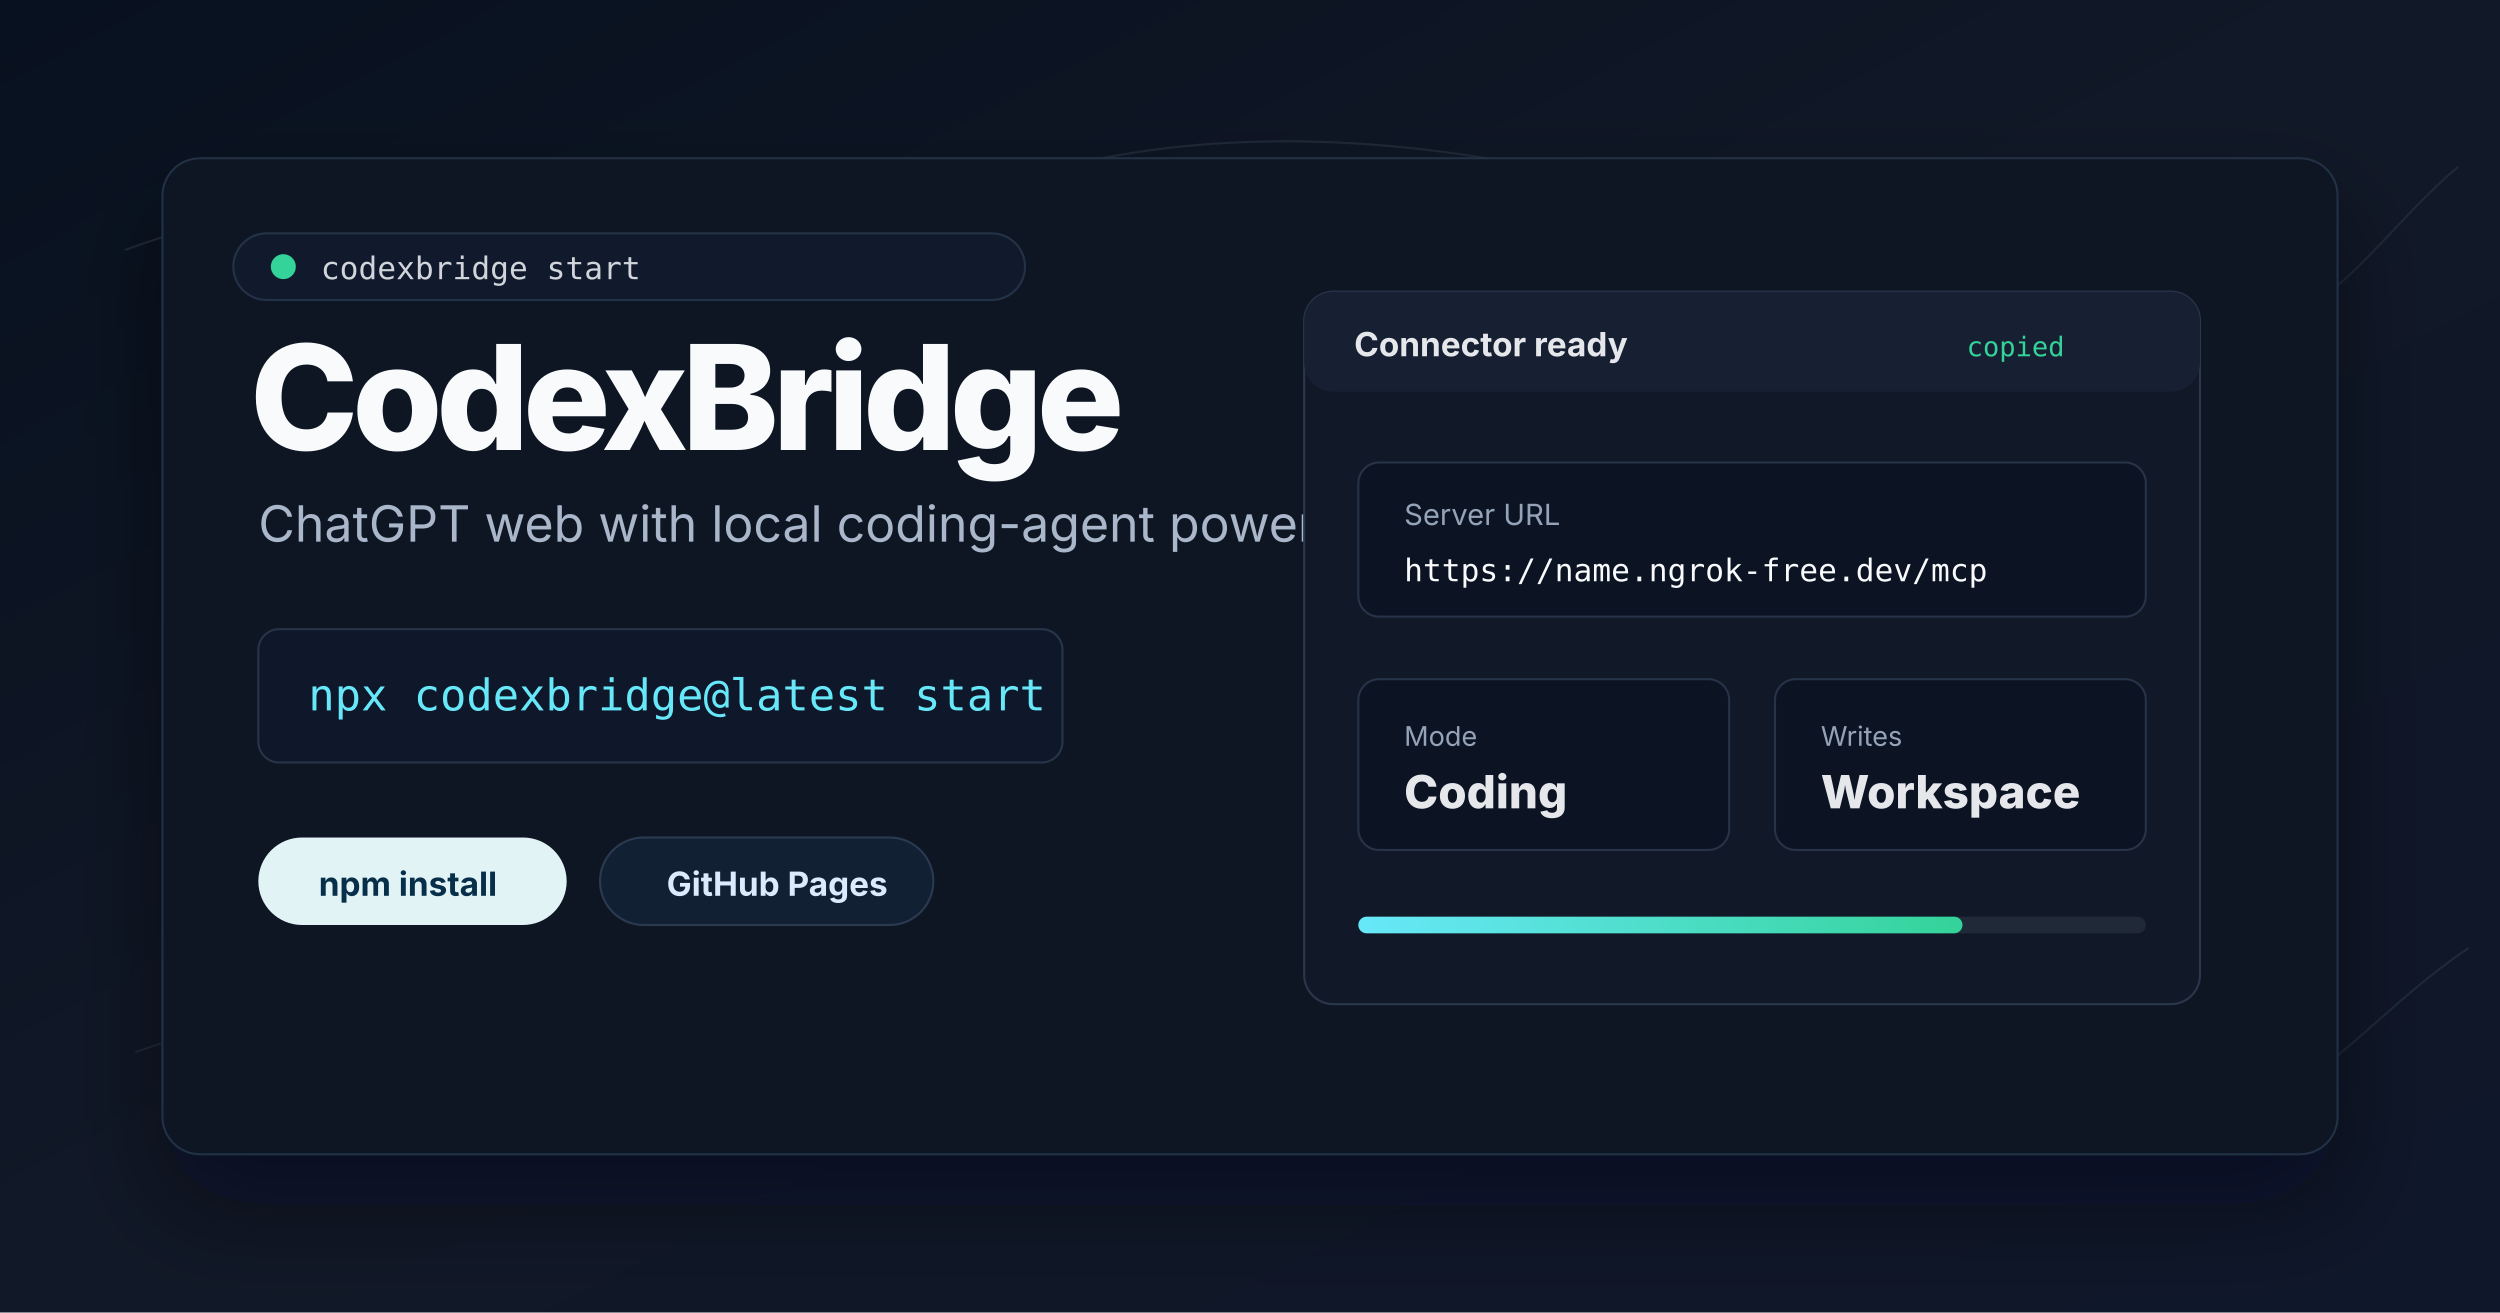
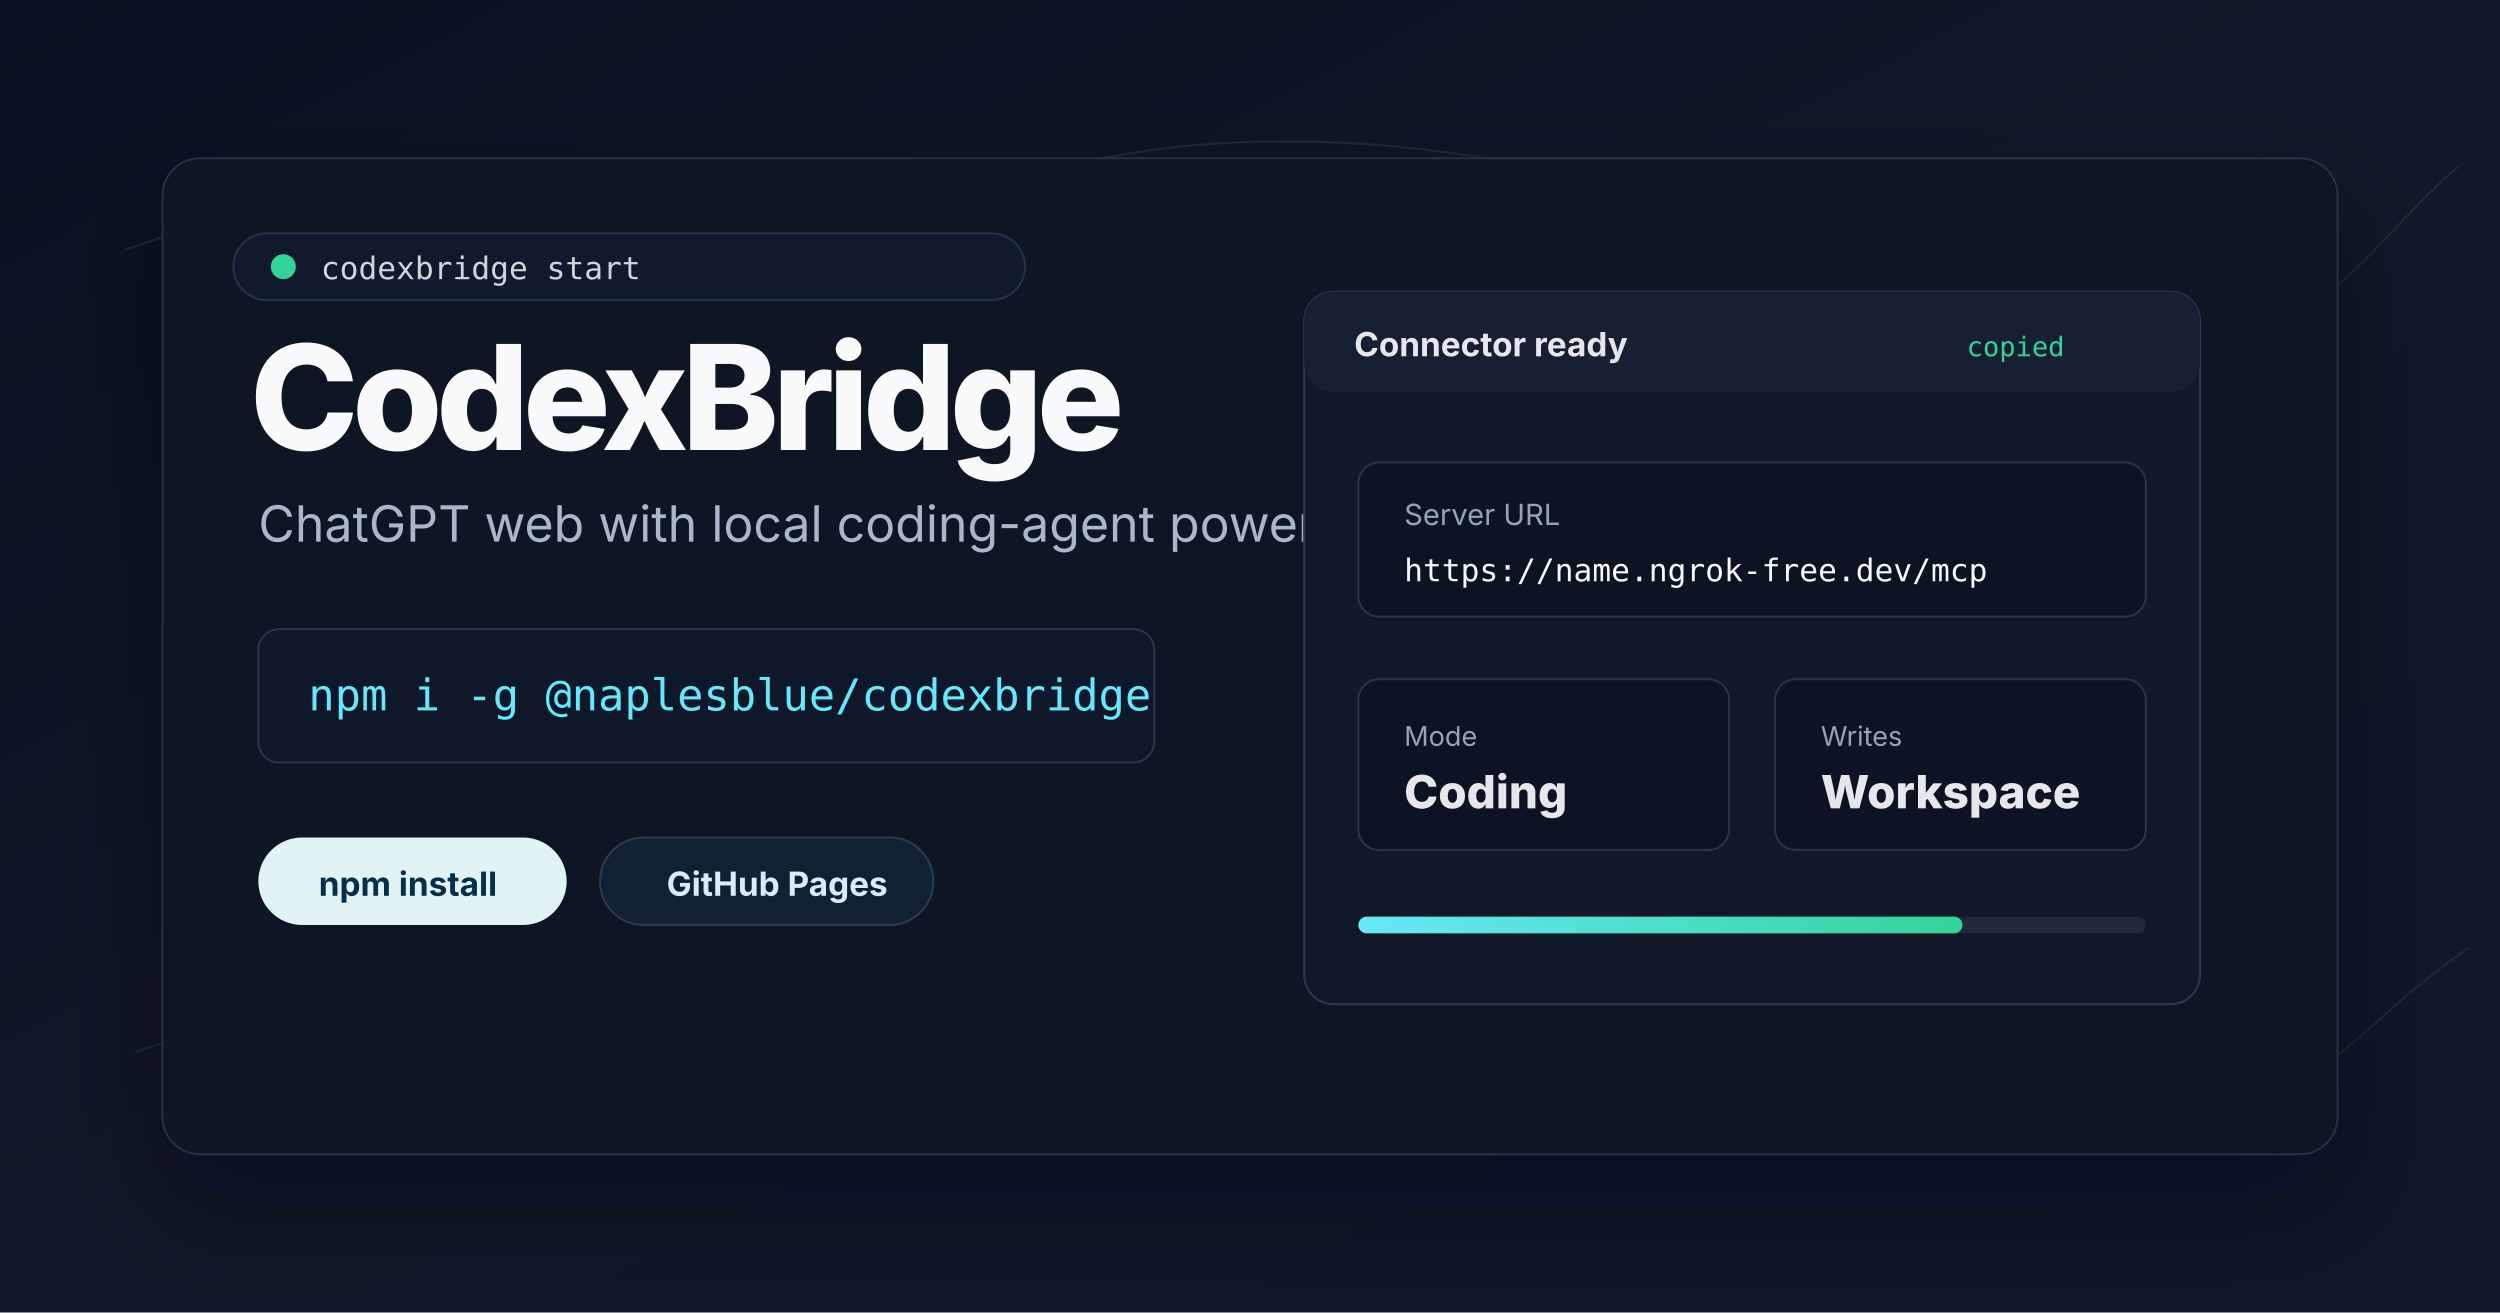
<svg xmlns="http://www.w3.org/2000/svg" width="1200" height="630" viewBox="0 0 1200 630" role="img" aria-labelledby="title desc">
  <defs>
    <linearGradient id="bg" x1="0" y1="0" x2="1" y2="1">
      <stop offset="0" stop-color="#08111f" />
      <stop offset="0.48" stop-color="#111827" />
      <stop offset="1" stop-color="#0f172a" />
    </linearGradient>
    <linearGradient id="line" x1="0" y1="0" x2="1" y2="0">
      <stop offset="0" stop-color="#67e8f9" />
      <stop offset="1" stop-color="#34d399" />
    </linearGradient>
    <filter id="soft" x="-20%" y="-20%" width="140%" height="140%">
      <feDropShadow dx="0" dy="24" stdDeviation="24" flood-color="#020617" flood-opacity="0.45" />
    </filter>
  </defs>
  <rect width="1200" height="630" fill="url(#bg)" />
  <path d="M60 120 C220 60, 310 160, 450 100 S760 70, 930 140 1120 130, 1180 80" fill="none" stroke="#1f2937" stroke-width="1" />
  <path d="M65 505 C220 450, 350 530, 500 465 S780 430, 930 510 1110 505, 1185 455" fill="none" stroke="#1f2937" stroke-width="1" />
  <g transform="translate(78 76)">
    <rect x="0" y="0" width="1044" height="478" rx="18" fill="#0b1220" stroke="#233044" filter="url(#soft)" />
    <rect x="34" y="36" width="380" height="32" rx="16" fill="#101a2c" stroke="#243247" />
    <circle cx="58" cy="52" r="6" fill="#34d399" />
    <text x="76" y="58" fill="#d1d5db" font-family="ui-monospace, SFMono-Regular, Menlo, Consolas, monospace" font-size="15">codexbridge start</text>
    <text x="42" y="140" fill="#f8fafc" font-family="ui-sans-serif, system-ui, -apple-system, BlinkMacSystemFont, Segoe UI, sans-serif" font-size="70" font-weight="800" letter-spacing="-3">CodexBridge</text>
    <text x="46" y="184" fill="#aab6ca" font-family="ui-sans-serif, system-ui, -apple-system, BlinkMacSystemFont, Segoe UI, sans-serif" font-size="24">ChatGPT web with local coding-agent powers.</text>
-     <rect x="46" y="226" width="386" height="64" rx="10" fill="#0f172a" stroke="#273449" />
-     <text x="70" y="265" fill="#67e8f9" font-family="ui-monospace, SFMono-Regular, Menlo, Consolas, monospace" font-size="21">npx codexbridge@latest start</text>
+     <rect x="46" y="226" width="430" height="64" rx="10" fill="#0f172a" stroke="#273449" />
+     <text x="70" y="265" fill="#67e8f9" font-family="ui-monospace, SFMono-Regular, Menlo, Consolas, monospace" font-size="21">npm i -g @naplesblue/codexbridge</text>
    <rect x="46" y="326" width="148" height="42" rx="21" fill="#ecfeff" opacity="0.95" />
    <text x="75" y="354" fill="#082f49" font-family="ui-sans-serif, system-ui, -apple-system, BlinkMacSystemFont, Segoe UI, sans-serif" font-size="16" font-weight="700">npm install</text>
    <rect x="210" y="326" width="160" height="42" rx="21" fill="#122034" stroke="#2b3a51" />
    <text x="242" y="354" fill="#dbeafe" font-family="ui-sans-serif, system-ui, -apple-system, BlinkMacSystemFont, Segoe UI, sans-serif" font-size="16" font-weight="700">GitHub Pages</text>
    <g transform="translate(548 64)">
      <rect x="0" y="0" width="430" height="342" rx="14" fill="#111827" stroke="#2a374c" />
      <rect x="0" y="0" width="430" height="48" rx="14" fill="#172033" />
      <text x="24" y="31" fill="#e5e7eb" font-family="ui-sans-serif, system-ui, -apple-system, BlinkMacSystemFont, Segoe UI, sans-serif" font-size="16" font-weight="700">Connector ready</text>
      <text x="318" y="31" fill="#34d399" font-family="ui-monospace, SFMono-Regular, Menlo, Consolas, monospace" font-size="13">copied</text>
      <rect x="26" y="82" width="378" height="74" rx="10" fill="#0c1424" stroke="#263348" />
      <text x="48" y="112" fill="#94a3b8" font-family="ui-sans-serif, system-ui, -apple-system, BlinkMacSystemFont, Segoe UI, sans-serif" font-size="14">Server URL</text>
      <text x="48" y="139" fill="#f8fafc" font-family="ui-monospace, SFMono-Regular, Menlo, Consolas, monospace" font-size="15">https://name.ngrok-free.dev/mcp</text>
      <rect x="26" y="186" width="178" height="82" rx="10" fill="#0c1424" stroke="#263348" />
      <text x="48" y="218" fill="#94a3b8" font-family="ui-sans-serif, system-ui, -apple-system, BlinkMacSystemFont, Segoe UI, sans-serif" font-size="13">Mode</text>
      <text x="48" y="248" fill="#e5e7eb" font-family="ui-sans-serif, system-ui, -apple-system, BlinkMacSystemFont, Segoe UI, sans-serif" font-size="22" font-weight="800">Coding</text>
      <rect x="226" y="186" width="178" height="82" rx="10" fill="#0c1424" stroke="#263348" />
      <text x="248" y="218" fill="#94a3b8" font-family="ui-sans-serif, system-ui, -apple-system, BlinkMacSystemFont, Segoe UI, sans-serif" font-size="13">Writes</text>
      <text x="248" y="248" fill="#e5e7eb" font-family="ui-sans-serif, system-ui, -apple-system, BlinkMacSystemFont, Segoe UI, sans-serif" font-size="22" font-weight="800">Workspace</text>
      <rect x="26" y="300" width="378" height="8" rx="4" fill="#1f2937" />
      <rect x="26" y="300" width="290" height="8" rx="4" fill="url(#line)" />
    </g>
  </g>
</svg>
